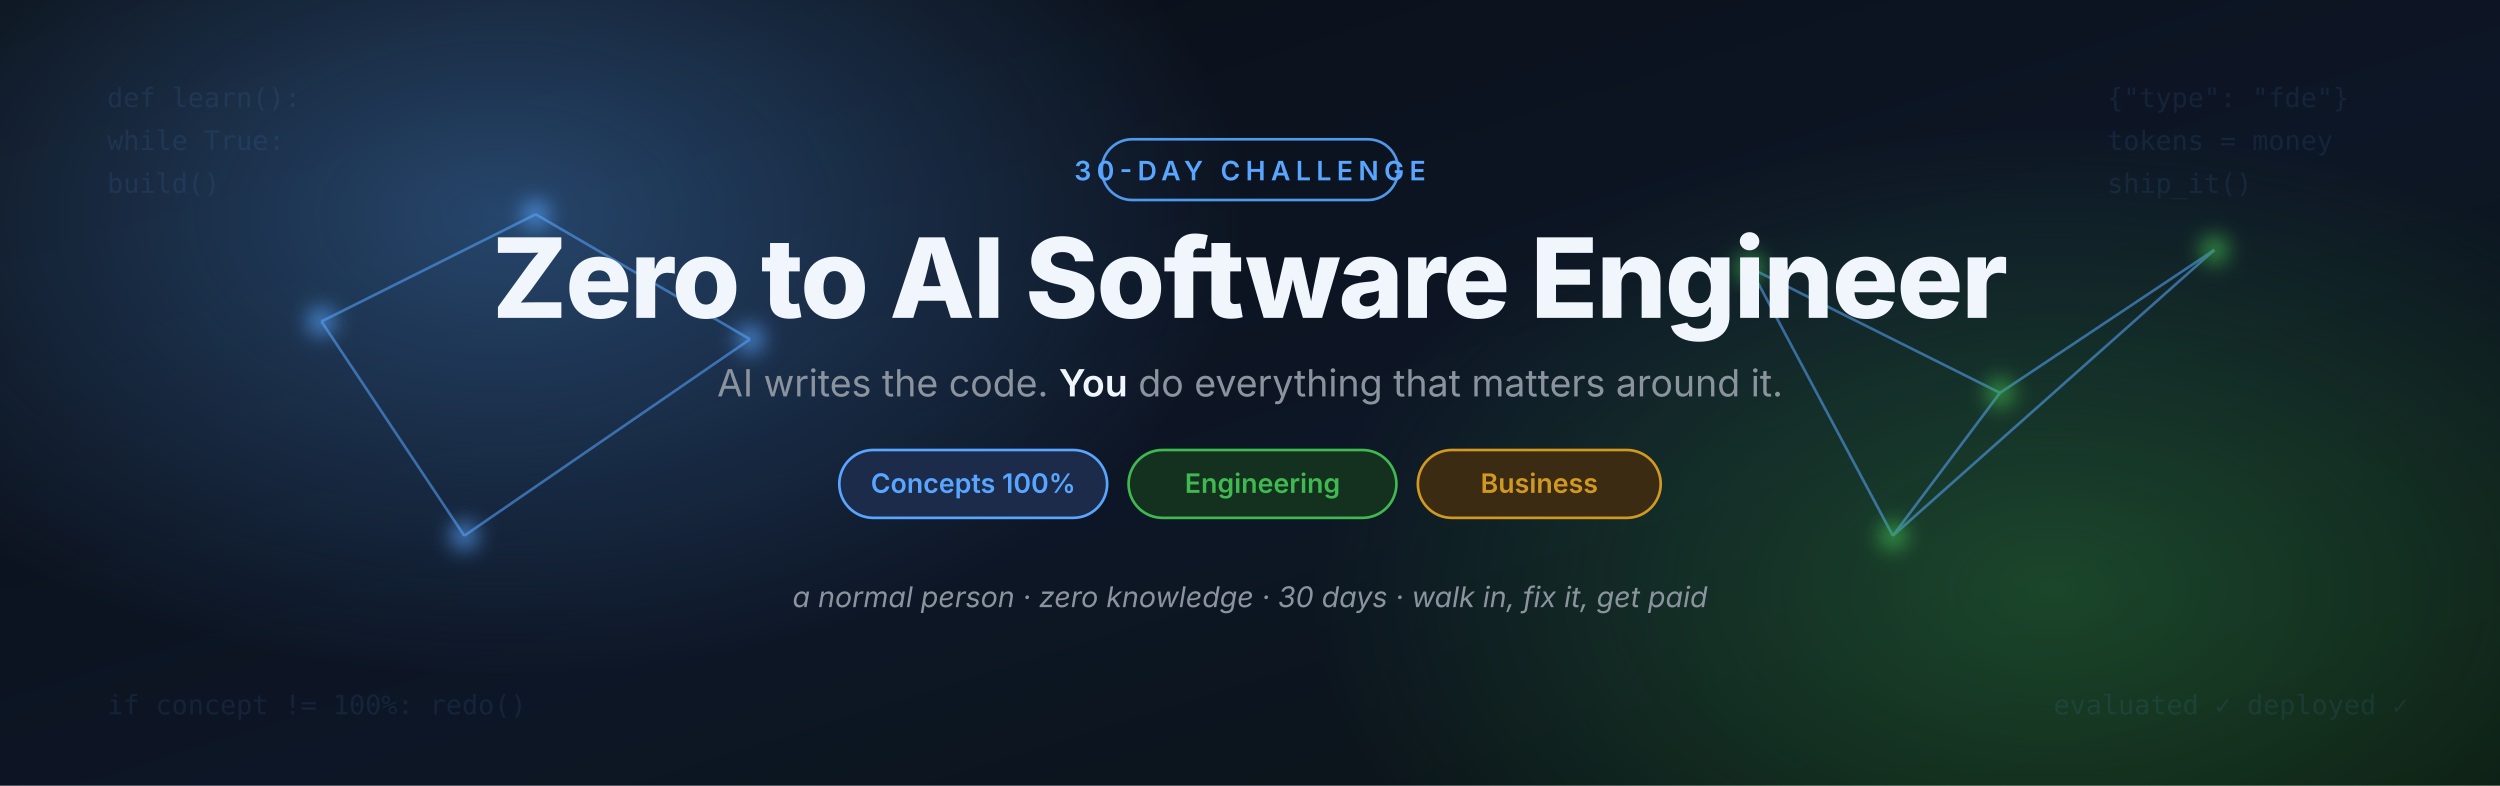
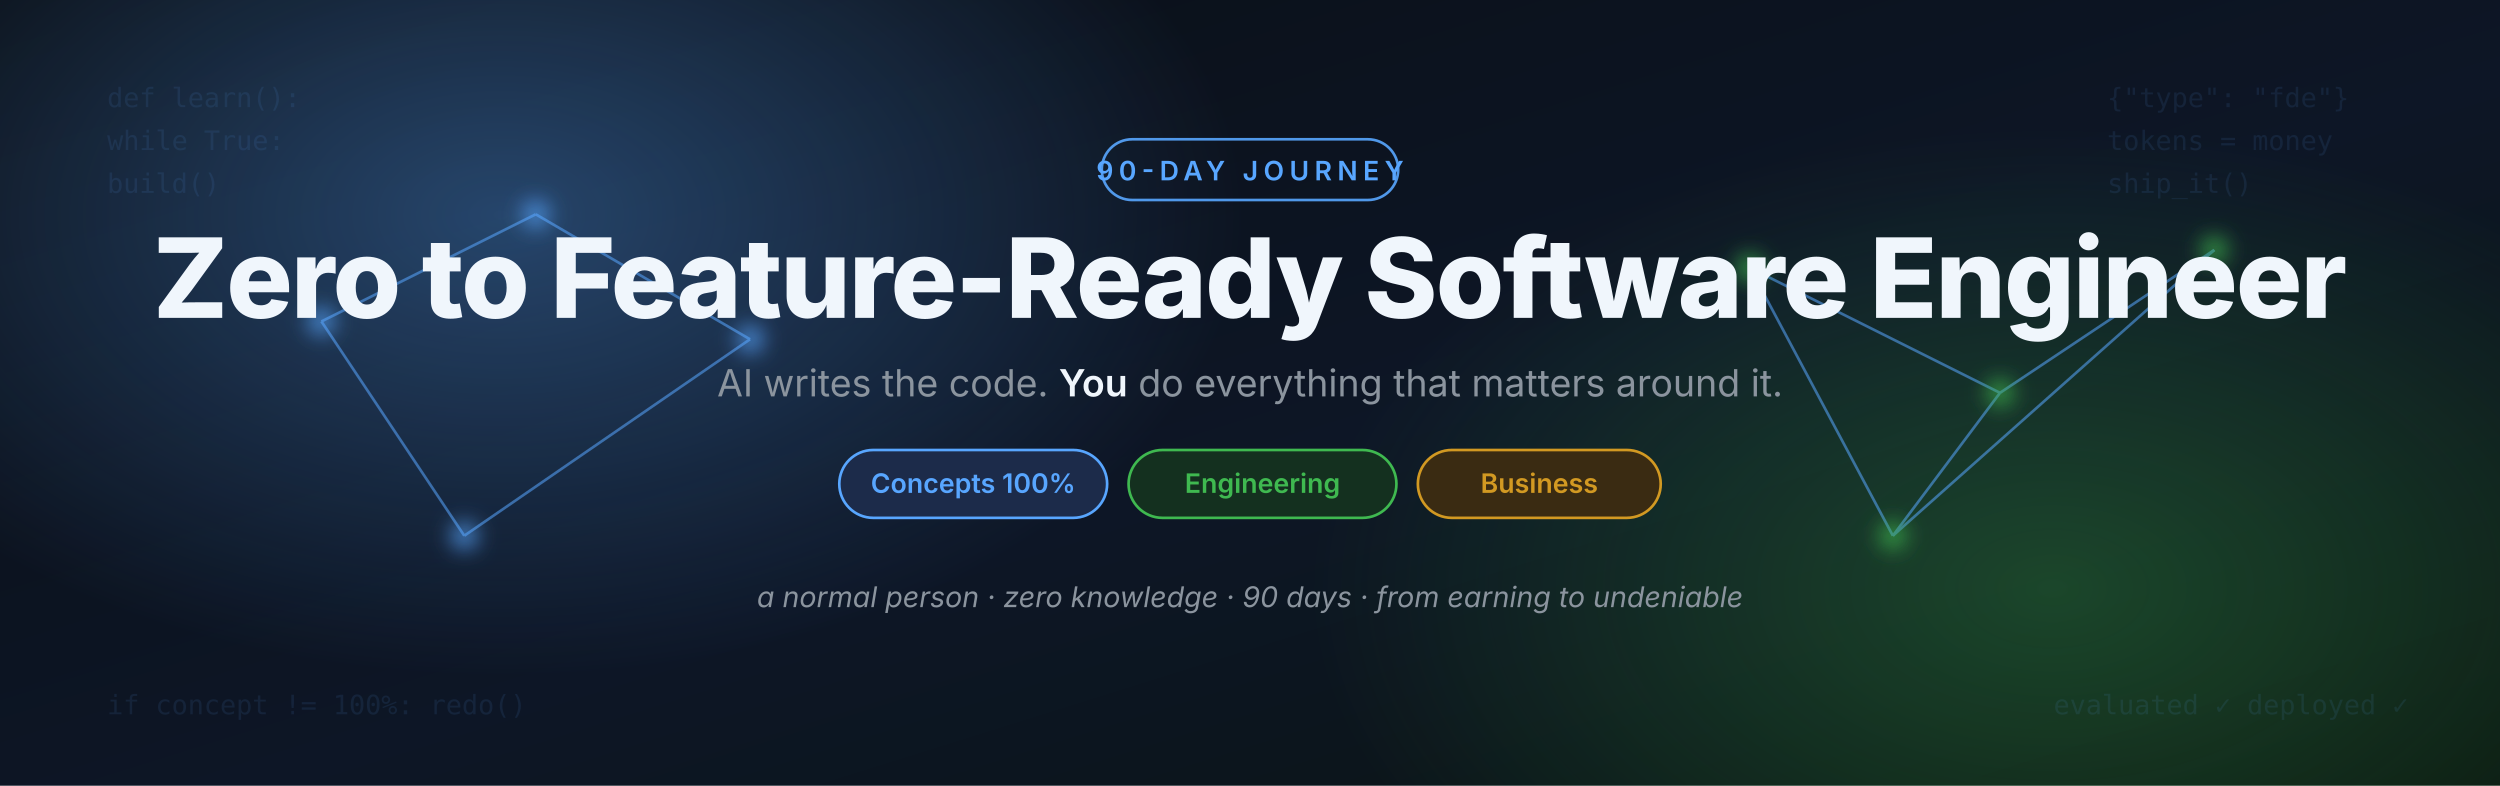
<svg xmlns="http://www.w3.org/2000/svg" width="1400" height="440" viewBox="0 0 1400 440" font-family="system-ui, -apple-system, 'Segoe UI', sans-serif">
  <defs>
    <linearGradient id="hbg" x1="0" y1="0" x2="1" y2="1">
      <stop offset="0" stop-color="#0a0e14" />
      <stop offset="0.55" stop-color="#0d1626" />
      <stop offset="1" stop-color="#0a1410" />
    </linearGradient>
    <radialGradient id="glowB" cx="0.5" cy="0.5" r="0.5">
      <stop offset="0" stop-color="#58a6ff" stop-opacity="0.35" />
      <stop offset="1" stop-color="#58a6ff" stop-opacity="0" />
    </radialGradient>
    <radialGradient id="glowG" cx="0.5" cy="0.5" r="0.5">
      <stop offset="0" stop-color="#3fb950" stop-opacity="0.30" />
      <stop offset="1" stop-color="#3fb950" stop-opacity="0" />
    </radialGradient>
    <filter id="soft" x="-60%" y="-60%" width="220%" height="220%">
      <feGaussianBlur stdDeviation="6" />
    </filter>
  </defs>
  <rect width="1400" height="440" fill="url(#hbg)" />
  <ellipse cx="280" cy="120" rx="420" ry="260" fill="url(#glowB)" />
  <ellipse cx="1150" cy="330" rx="420" ry="260" fill="url(#glowG)" />
  <g fill="#58a6ff" opacity="0.10" font-family="monospace" font-size="15">
    <text x="60" y="60">def learn():</text>
    <text x="60" y="84">    while True:</text>
    <text x="60" y="108">        build()</text>
    <text x="1180" y="60">{"type": "fde"}</text>
    <text x="1180" y="84">tokens = money</text>
    <text x="1180" y="108">ship_it()</text>
    <text x="60" y="400">if concept != 100%: redo()</text>
    <text x="1150" y="400">evaluated ✓ deployed ✓</text>
  </g>
  <g stroke="#58a6ff" stroke-width="1.5" opacity="0.55">
    <line x1="180" y1="180" x2="300" y2="120" />
    <line x1="300" y1="120" x2="420" y2="190" />
    <line x1="180" y1="180" x2="260" y2="300" />
    <line x1="260" y1="300" x2="420" y2="190" />
    <line x1="980" y1="150" x2="1120" y2="220" />
    <line x1="1120" y1="220" x2="1240" y2="140" />
    <line x1="980" y1="150" x2="1060" y2="300" />
    <line x1="1060" y1="300" x2="1240" y2="140" />
    <line x1="1120" y1="220" x2="1060" y2="300" />
  </g>
  <g fill="#58a6ff" filter="url(#soft)" opacity="0.9">
    <circle cx="180" cy="180" r="7" />
    <circle cx="300" cy="120" r="7" />
    <circle cx="420" cy="190" r="7" />
    <circle cx="260" cy="300" r="7" />
  </g>
  <g fill="#3fb950" filter="url(#soft)" opacity="0.9">
    <circle cx="980" cy="150" r="7" />
    <circle cx="1120" cy="220" r="7" />
    <circle cx="1240" cy="140" r="7" />
    <circle cx="1060" cy="300" r="7" />
  </g>
  <g text-anchor="middle">
    <rect x="617" y="78" width="166" height="34" rx="17" fill="none" stroke="#58a6ff" stroke-width="1.5" opacity="0.9" />
-     <text x="700" y="101" fill="#58a6ff" font-size="15" font-weight="600" letter-spacing="3">30-DAY CHALLENGE</text>
-     <text x="700" y="178" fill="#f0f6fc" font-size="62" font-weight="800" letter-spacing="-1">Zero to AI Software Engineer</text>
+     <text x="700" y="101" fill="#58a6ff" font-size="15" font-weight="600" letter-spacing="3">90-DAY JOURNEY</text>
+     <text x="700" y="178" fill="#f0f6fc" font-size="62" font-weight="800" letter-spacing="-1">Zero to Feature-Ready Software Engineer</text>
    <text x="700" y="222" fill="#8b949e" font-size="21">AI writes the code. <tspan fill="#f0f6fc" font-weight="600">You</tspan> do everything that matters around it.</text>
    <g font-size="15" font-weight="600">
      <rect x="470" y="252" width="150" height="38" rx="19" fill="#1c2b4a" stroke="#58a6ff" stroke-width="1.5" />
      <text x="545" y="276" fill="#58a6ff">Concepts 100%</text>
      <rect x="632" y="252" width="150" height="38" rx="19" fill="#14301f" stroke="#3fb950" stroke-width="1.5" />
      <text x="707" y="276" fill="#3fb950">Engineering</text>
      <rect x="794" y="252" width="136" height="38" rx="19" fill="#3a2b12" stroke="#d29922" stroke-width="1.5" />
      <text x="862" y="276" fill="#d29922">Business</text>
    </g>
-     <text x="700" y="340" fill="#8b949e" font-size="16" font-style="italic">a normal person · zero knowledge · 30 days · walk in, fix it, get paid</text>
+     <text x="700" y="340" fill="#8b949e" font-size="16" font-style="italic">a normal person · zero knowledge · 90 days · from earning to undeniable</text>
  </g>
</svg>
